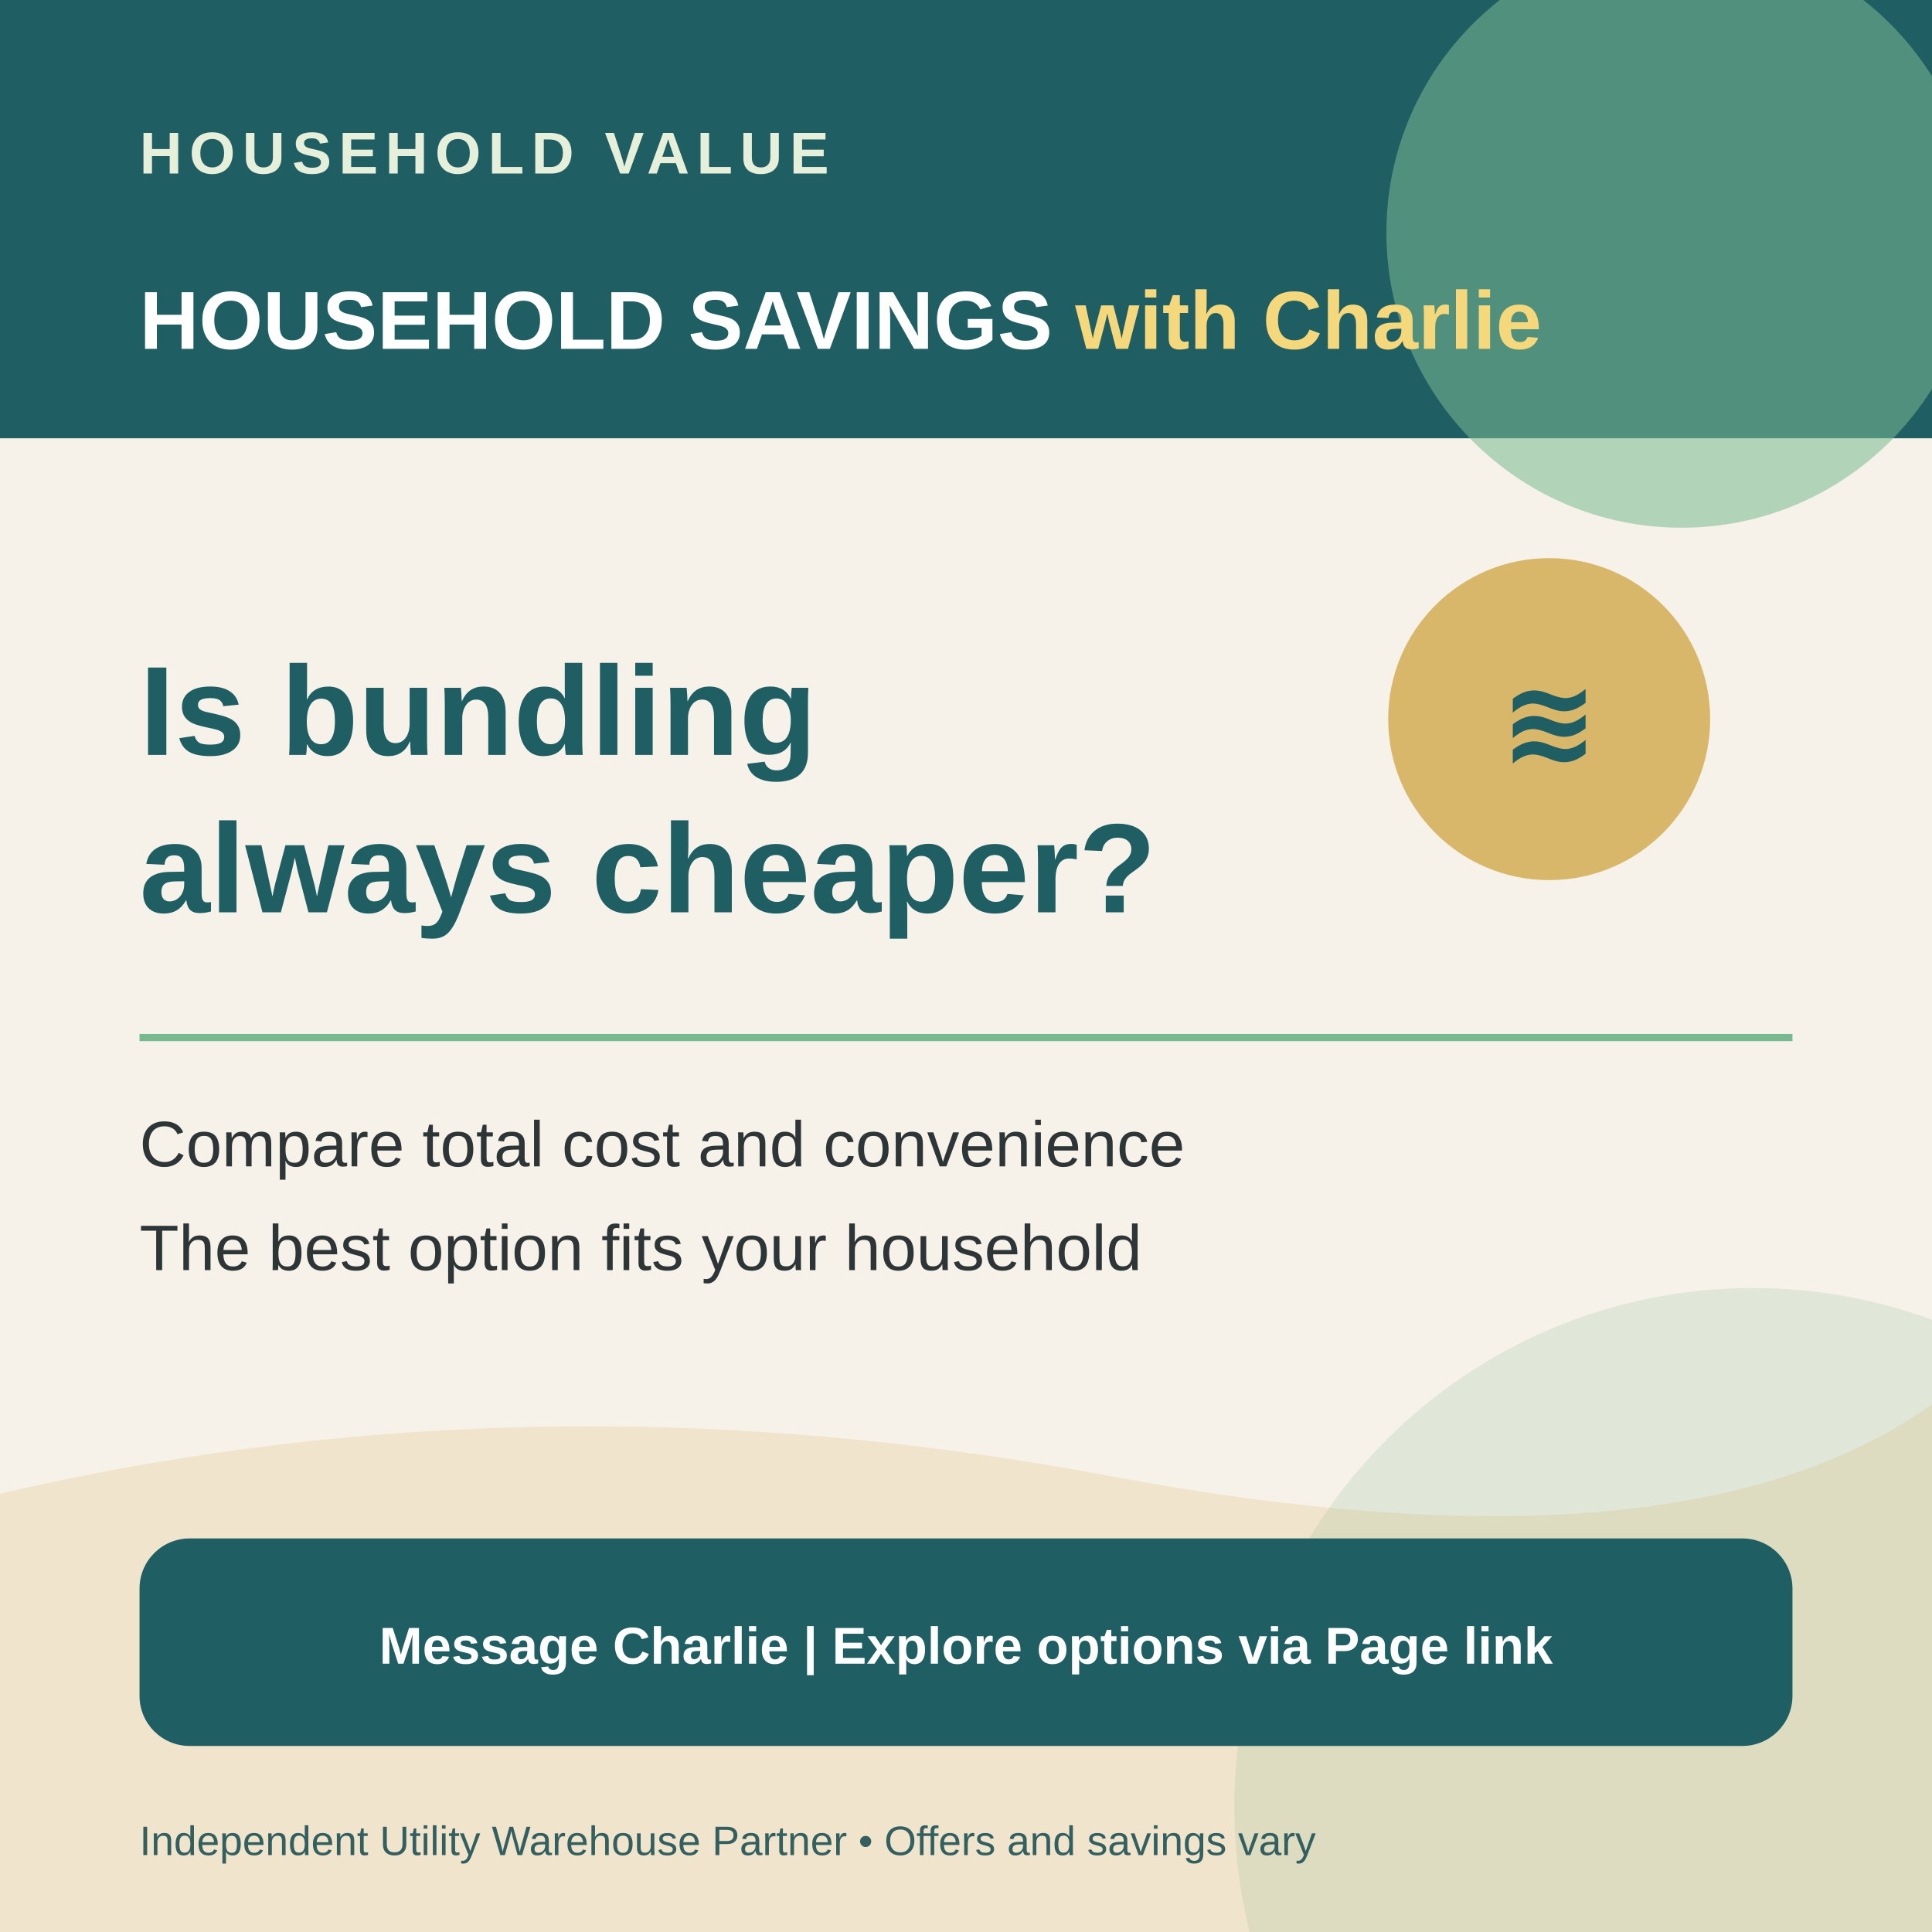
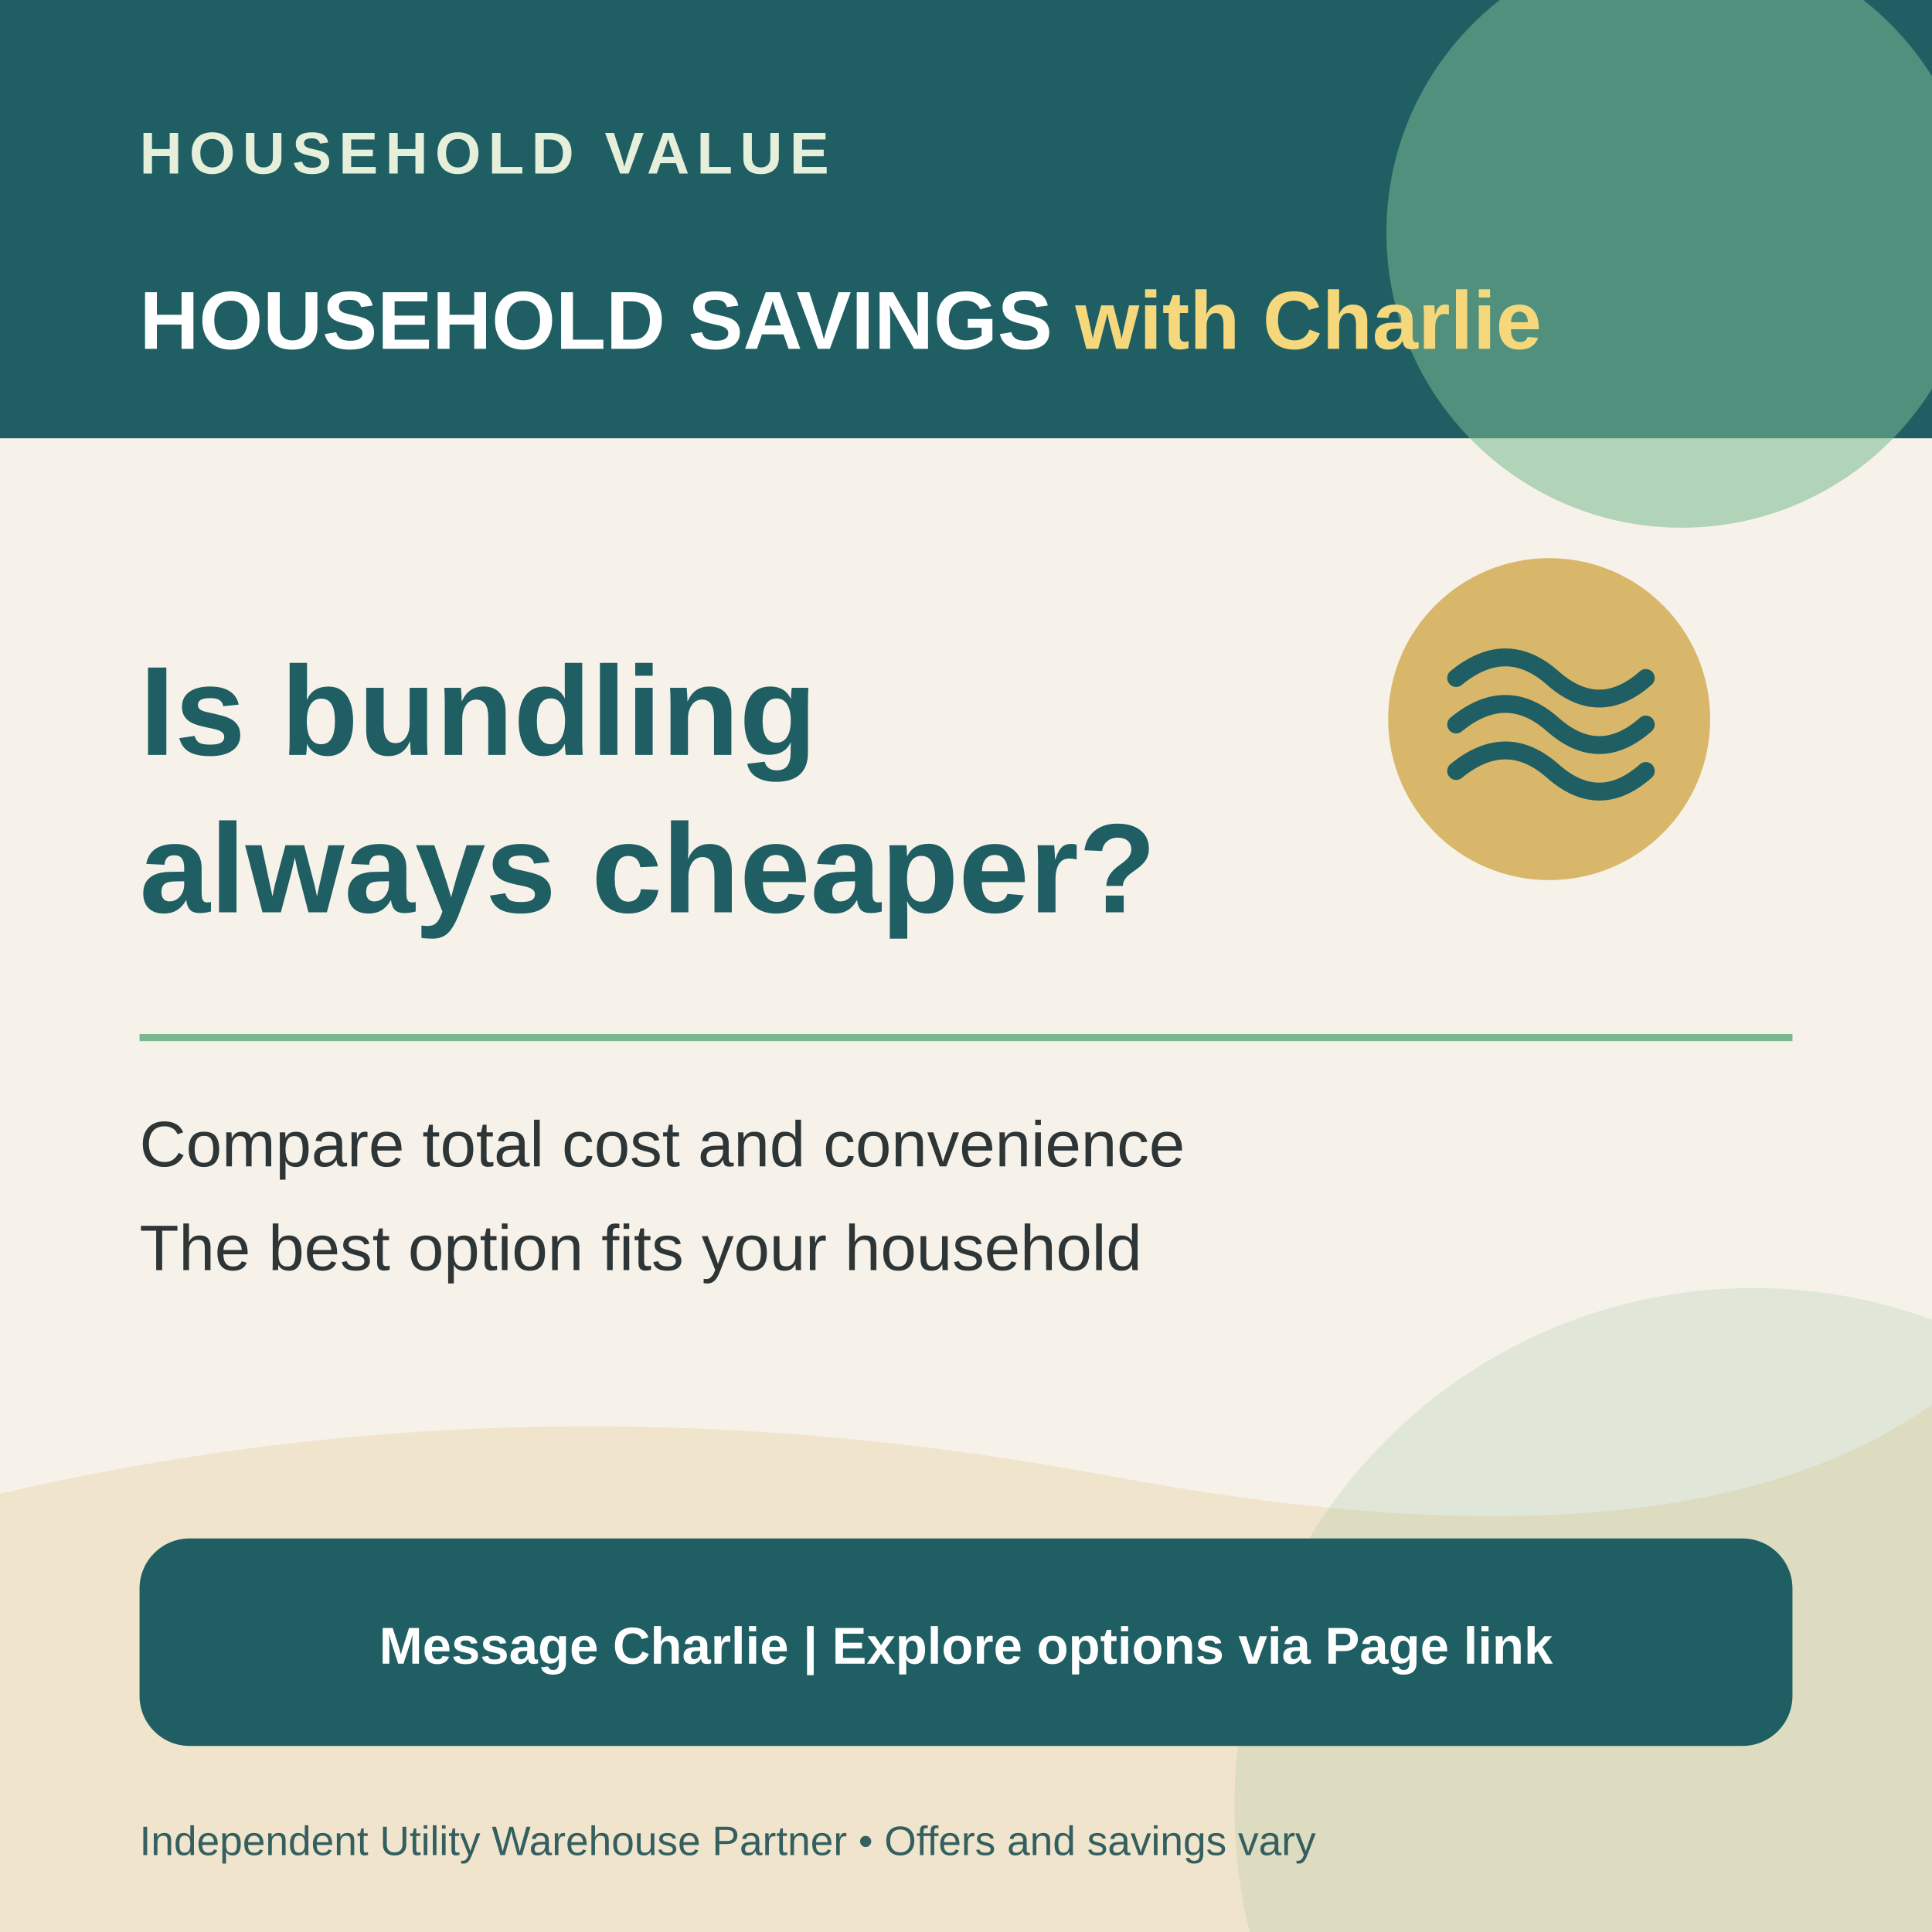
<svg xmlns="http://www.w3.org/2000/svg" width="1080" height="1080" viewBox="0 0 1080 1080" role="img" aria-label="Is bundling always cheaper?">
  <rect width="1080" height="1080" fill="#F7F2E9" />
  <rect x="0" y="0" width="1080" height="245" fill="#1F5E63" />
  <circle cx="940" cy="130" r="165" fill="#78B98F" opacity=".55" />
  <circle cx="980" cy="1010" r="290" fill="#78B98F" opacity=".18" />
  <path d="M0 835 Q300 765 620 825 T1080 785 V1080 H0Z" fill="#D9B76A" opacity=".23" />
  <text x="78" y="97" font-family="Arial,sans-serif" font-size="33" font-weight="700" fill="#E6EFD9" letter-spacing="4">HOUSEHOLD VALUE</text>
  <text x="78" y="195" font-family="Arial,sans-serif" font-size="46" font-weight="700" fill="#FFFFFF">HOUSEHOLD SAVINGS <tspan fill="#F5D77C">with Charlie</tspan>
  </text>
  <circle cx="866" cy="402" r="90" fill="#D9B76A" />
-   <text x="866" y="426" text-anchor="middle" font-family="Arial,sans-serif" font-size="65" font-weight="700" fill="#1F5E63">≋</text>
+   <path d="M814 379 Q842 356 868 379 T920 379 M814 405 Q842 382 868 405 T920 405 M814 431 Q842 408 868 431 T920 431" fill="none" stroke="#1F5E63" stroke-width="10" stroke-linecap="round" />
  <text x="78" y="422" font-family="Arial,sans-serif" font-size="71" font-weight="700" fill="#1F5E63">Is bundling</text>
  <text x="78" y="510" font-family="Arial,sans-serif" font-size="71" font-weight="700" fill="#1F5E63">always cheaper?</text>
  <rect x="78" y="578" width="924" height="4" fill="#78B98F" />
  <text x="78" y="652" font-family="Arial,sans-serif" font-size="36" fill="#2E3537">Compare total cost and convenience</text>
  <text x="78" y="710" font-family="Arial,sans-serif" font-size="36" fill="#2E3537">The best option fits your household</text>
  <rect x="78" y="860" width="924" height="116" rx="28" fill="#1F5E63" />
  <text x="540" y="930" text-anchor="middle" font-family="Arial,sans-serif" font-size="29" font-weight="700" fill="#FFFFFF">Message Charlie  |  Explore options via Page link</text>
  <text x="78" y="1037" font-family="Arial,sans-serif" font-size="23" fill="#345F60">Independent Utility Warehouse Partner • Offers and savings vary</text>
</svg>
